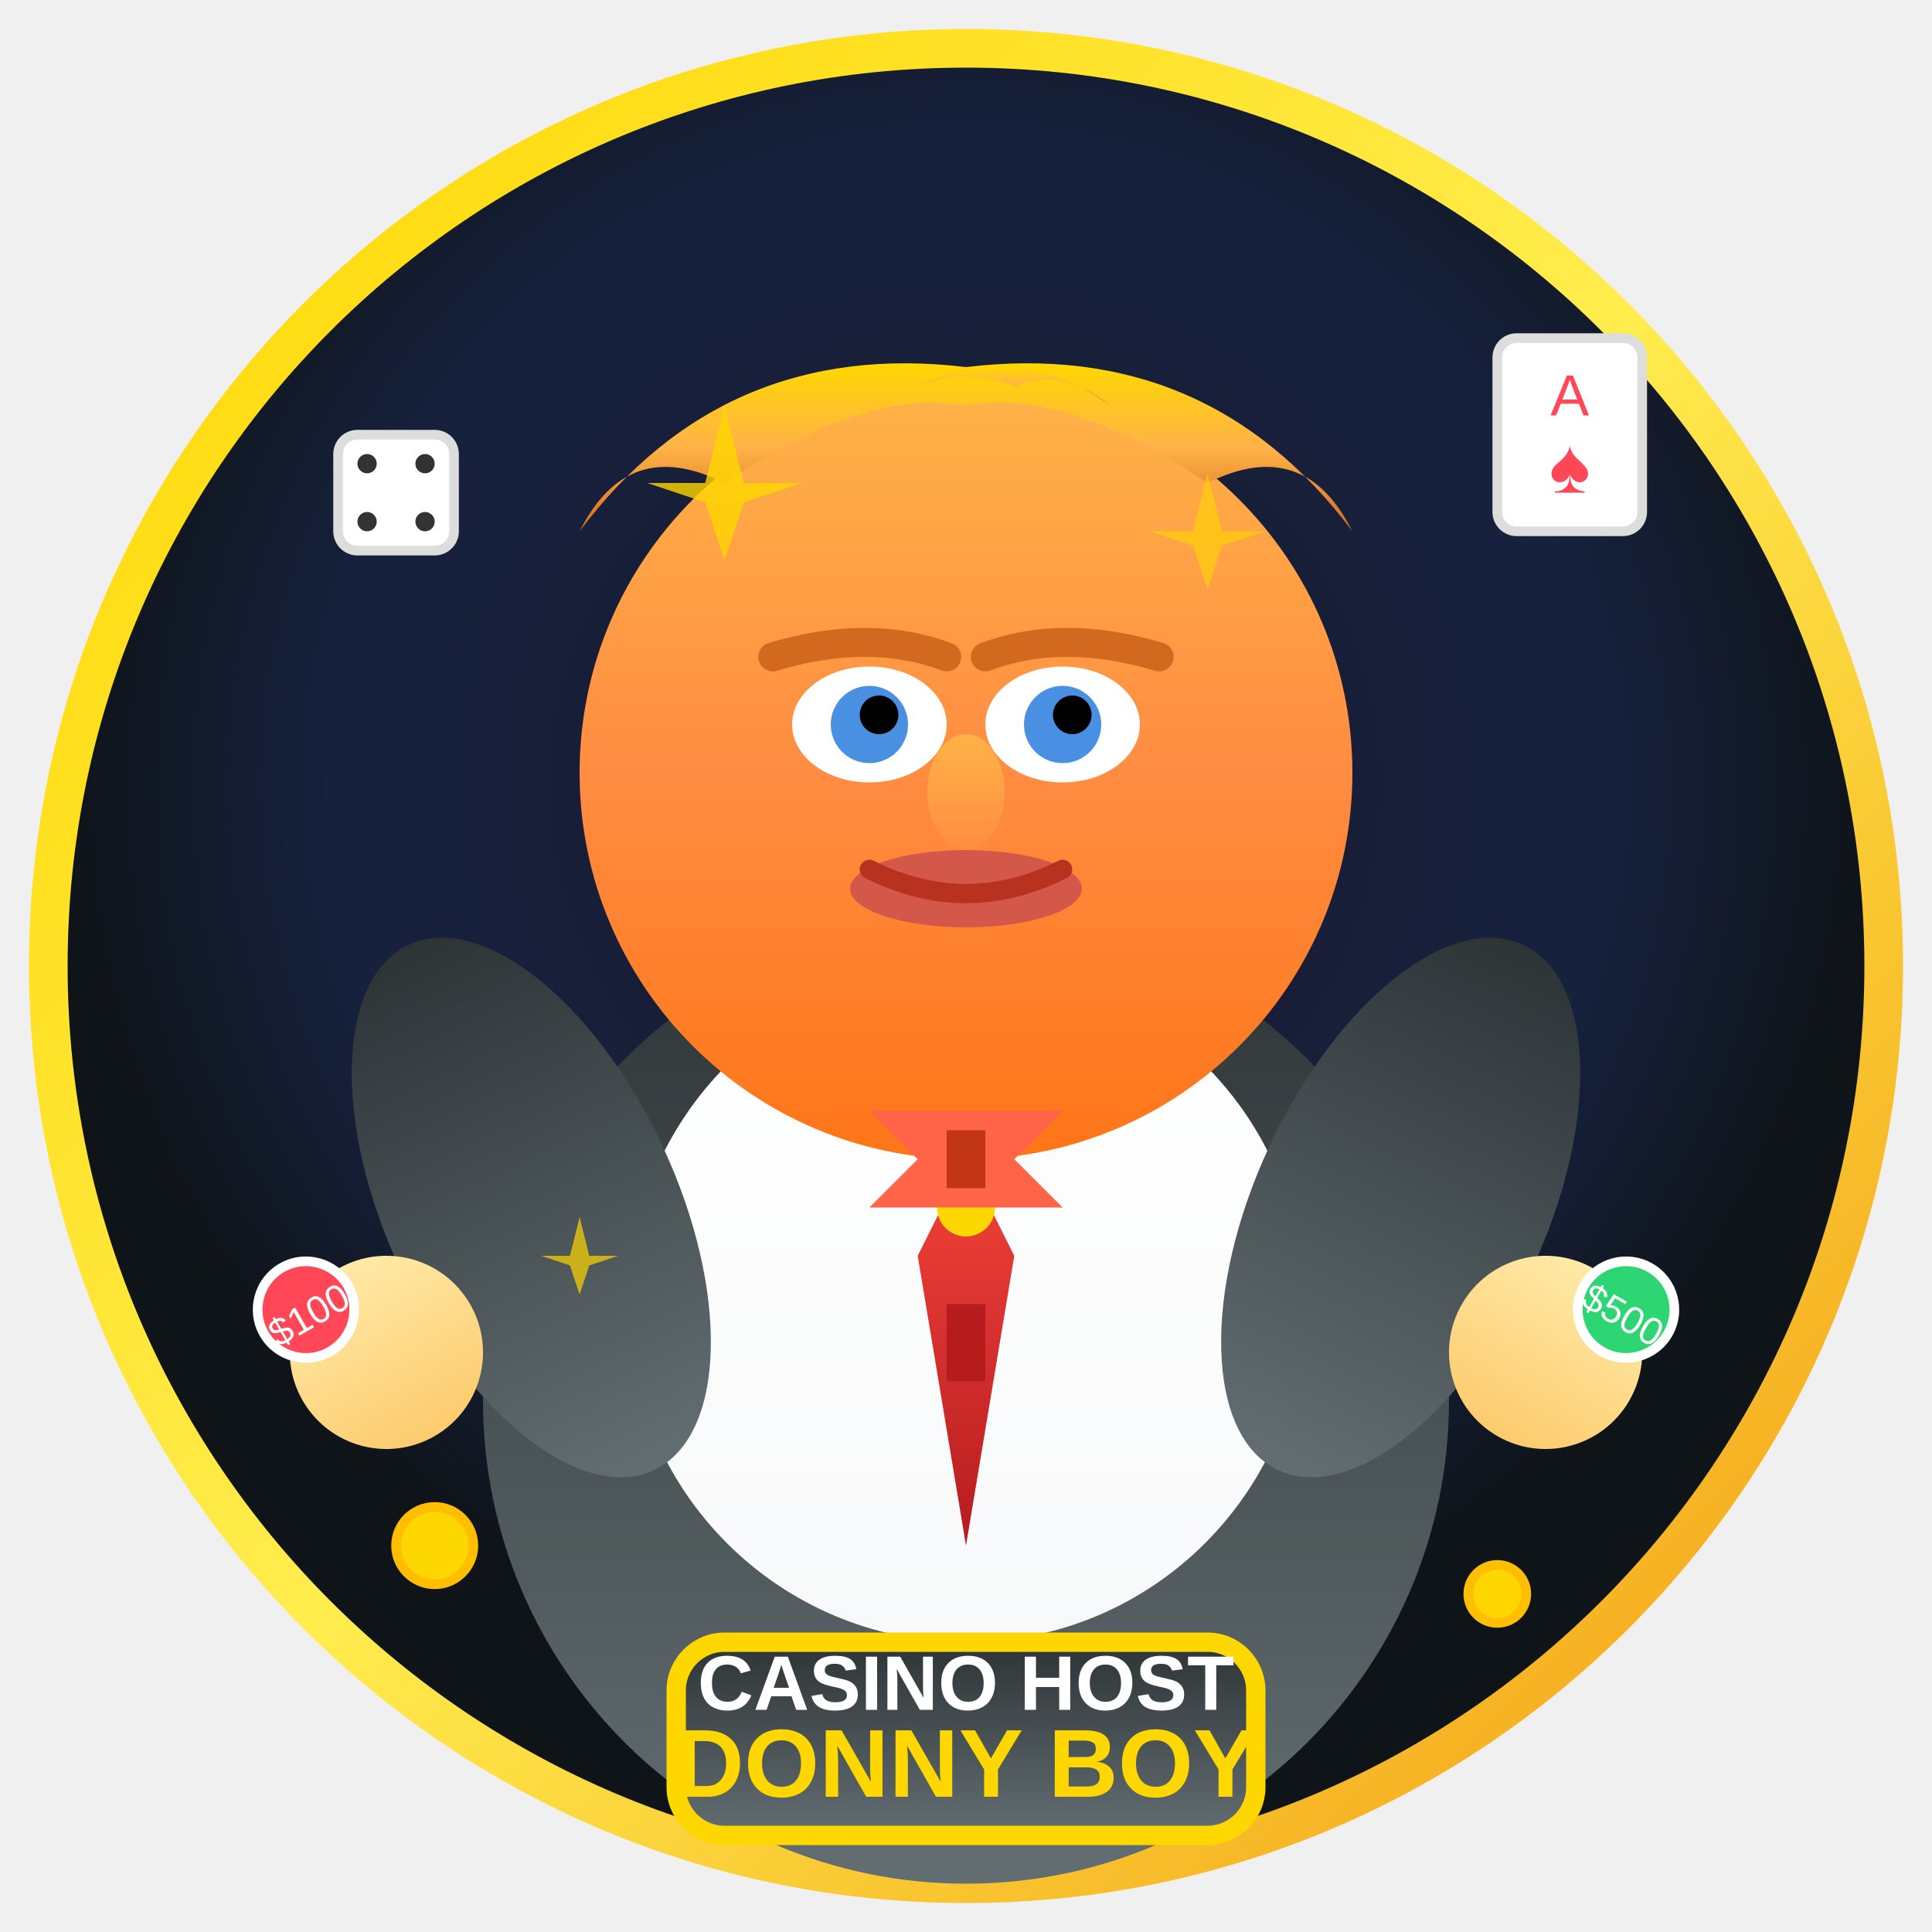
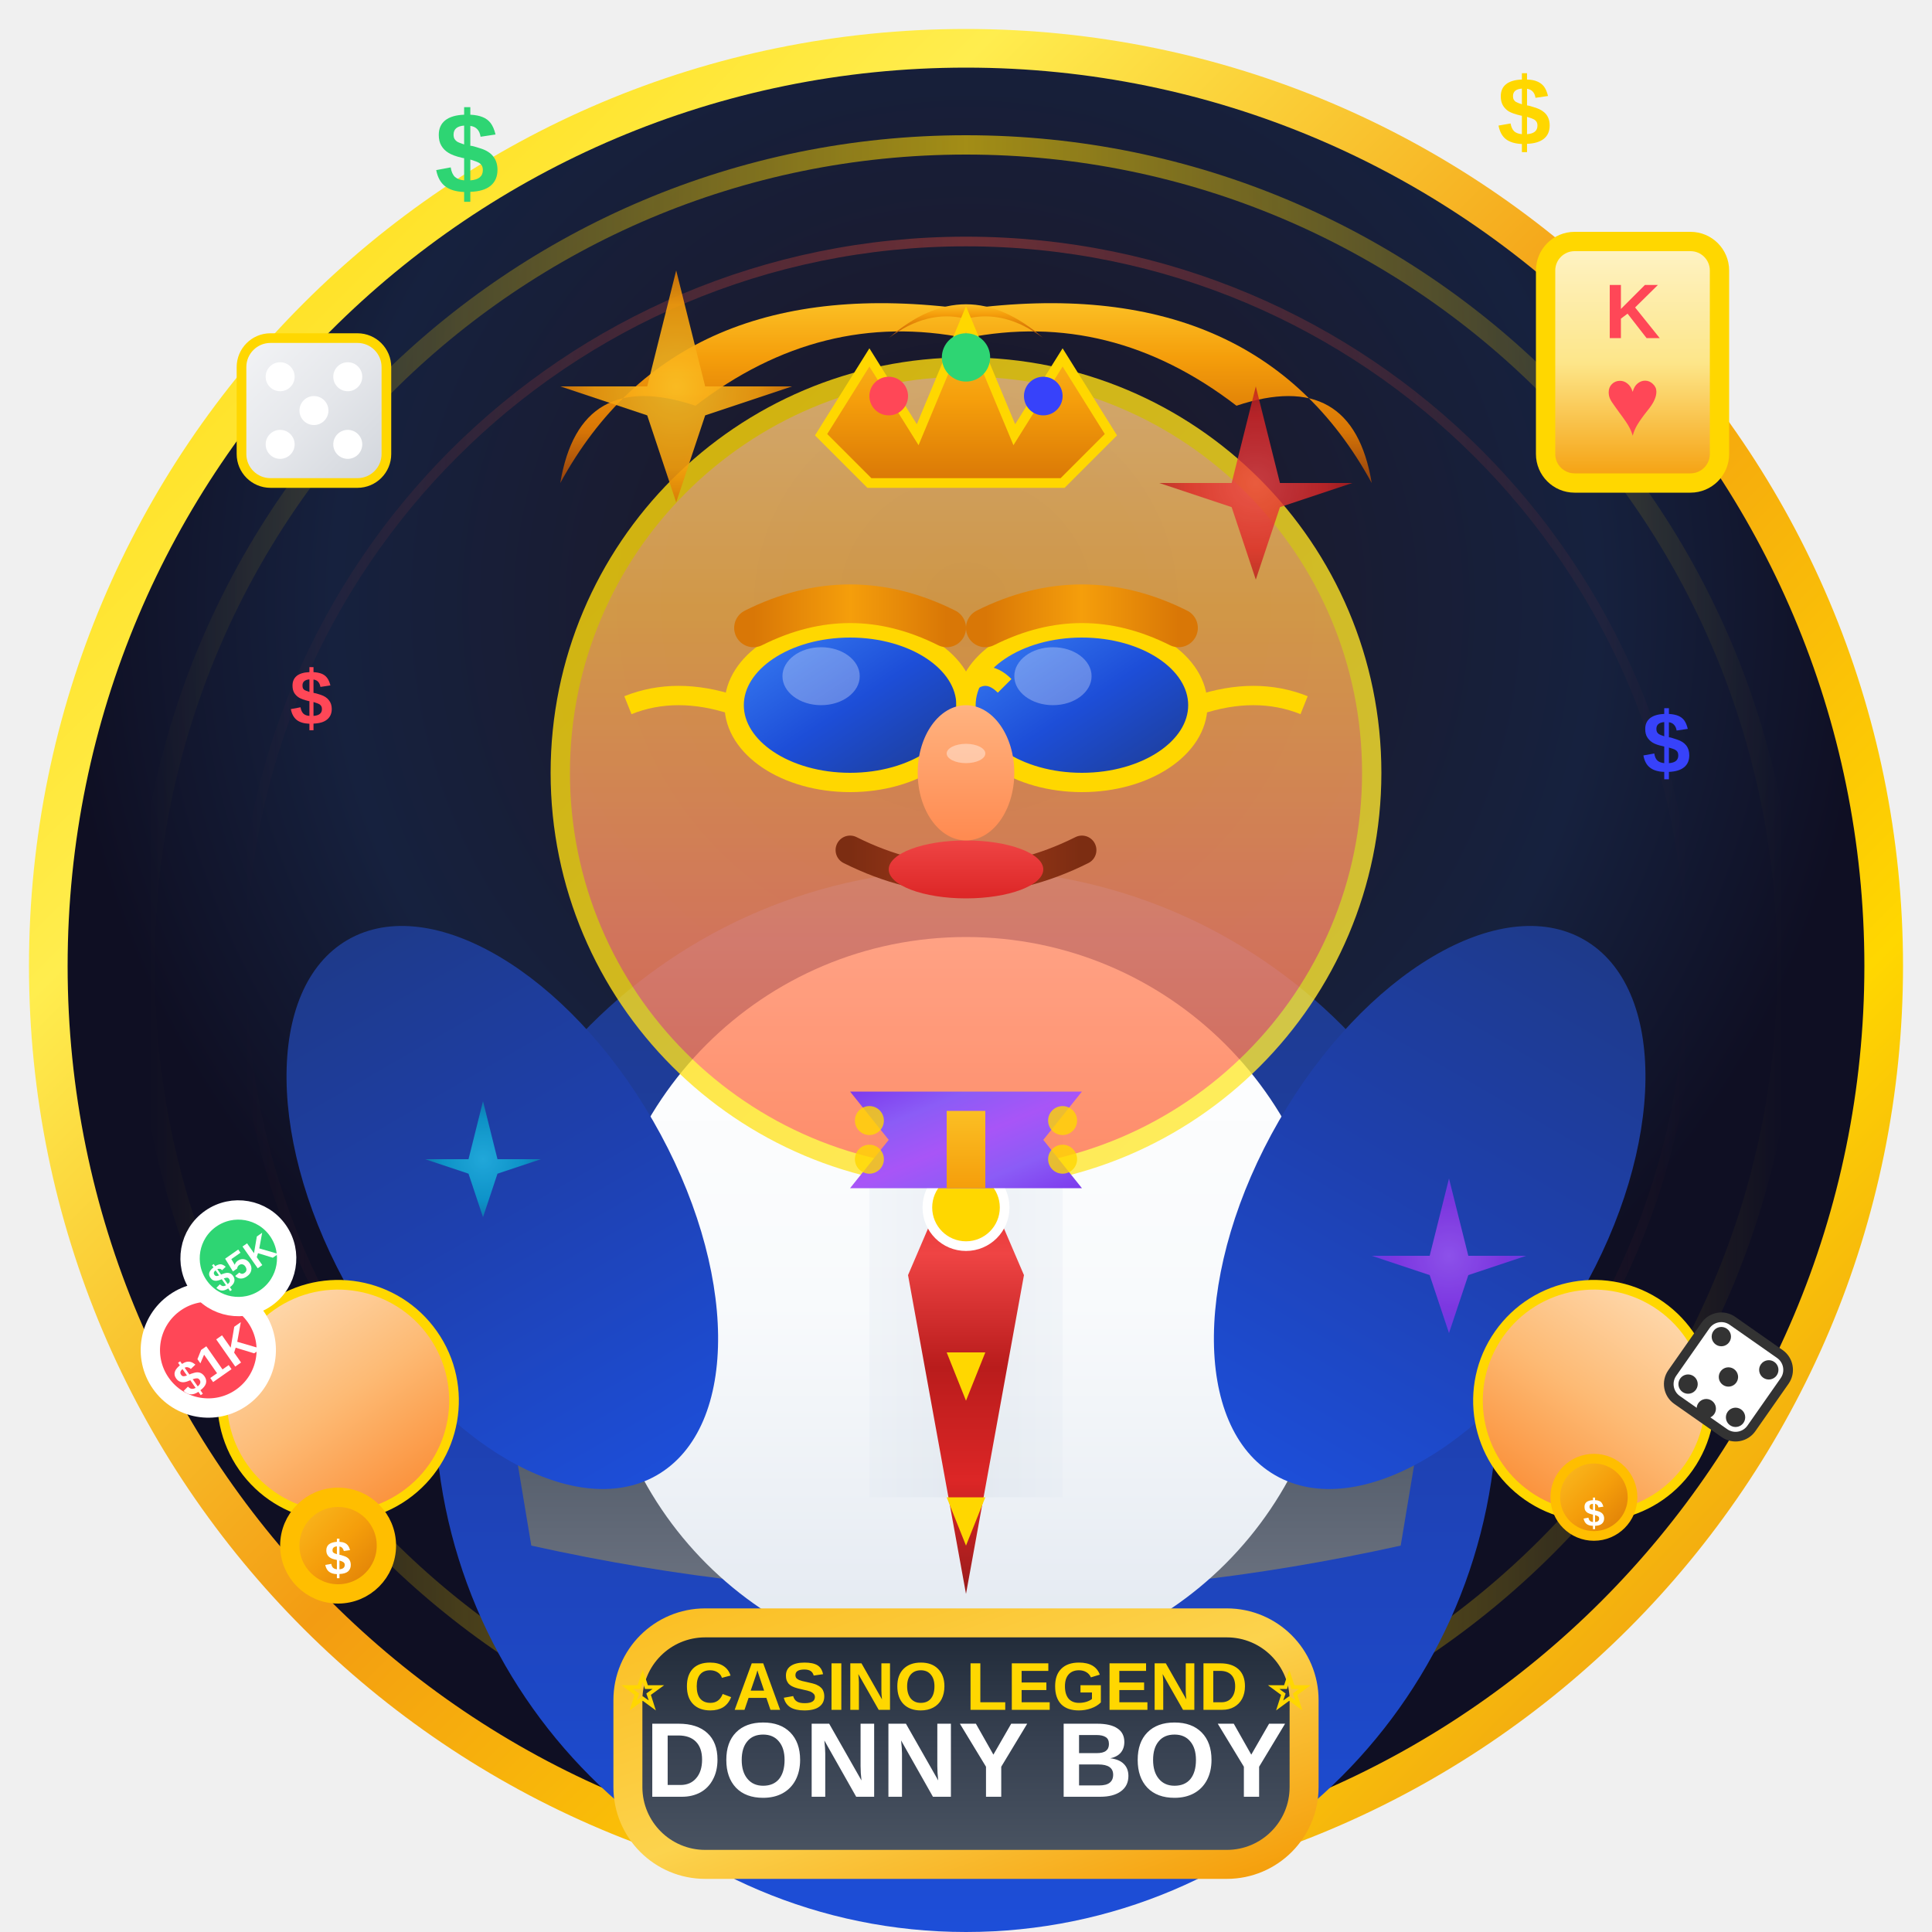
<svg xmlns="http://www.w3.org/2000/svg" width="200" height="200" viewBox="0 0 200 200">
-   <circle cx="100" cy="100" r="95" fill="url(#casinoGlow)" stroke="url(#goldBorder)" stroke-width="4" />
-   <ellipse cx="100" cy="145" rx="50" ry="50" fill="url(#suitGradient)" />
-   <ellipse cx="100" cy="135" rx="35" ry="35" fill="url(#shirtGradient)" />
-   <polygon points="100,120 95,130 100,160 105,130" fill="url(#trumpTieGradient)" />
-   <circle cx="100" cy="125" r="3" fill="#ffd700" />
-   <rect x="98" y="135" width="4" height="8" fill="#b71c1c" />
-   <circle cx="100" cy="80" r="40" fill="url(#trumpFaceGradient)" />
-   <path d="M 60 55 Q 75 35 100 38 Q 125 35 140 55 Q 135 45 125 50 Q 110 40 100 42 Q 90 40 75 50 Q 65 45 60 55" fill="url(#trumpHairGradient)" />
-   <path d="M 95 40 Q 105 35 115 42 Q 110 38 105 40 Q 100 38 95 40" fill="url(#trumpHairGradient)" />
-   <ellipse cx="90" cy="75" rx="8" ry="6" fill="#fff" />
-   <ellipse cx="110" cy="75" rx="8" ry="6" fill="#fff" />
-   <circle cx="90" cy="75" r="4" fill="#4a90e2" />
-   <circle cx="110" cy="75" r="4" fill="#4a90e2" />
-   <circle cx="91" cy="74" r="2" fill="#000" />
-   <circle cx="111" cy="74" r="2" fill="#000" />
-   <path d="M 80 68 Q 90 65 98 68" stroke="#d2691e" stroke-width="3" fill="none" stroke-linecap="round" />
-   <path d="M 102 68 Q 110 65 120 68" stroke="#d2691e" stroke-width="3" fill="none" stroke-linecap="round" />
-   <ellipse cx="100" cy="92" rx="12" ry="4" fill="#d4584a" />
-   <path d="M 90 90 Q 100 95 110 90" stroke="#b8321f" stroke-width="2" fill="none" stroke-linecap="round" />
-   <ellipse cx="100" cy="82" rx="4" ry="6" fill="url(#noseGradient)" />
-   <ellipse cx="55" cy="125" rx="15" ry="30" fill="url(#suitGradient)" transform="rotate(-25 55 125)" />
-   <ellipse cx="145" cy="125" rx="15" ry="30" fill="url(#suitGradient)" transform="rotate(25 145 125)" />
-   <g id="leftHand" transform="translate(40,140) rotate(-30)">
-     <circle cx="0" cy="0" r="10" fill="url(#handGradient)" />
-     <circle cx="-5" cy="-8" r="5" fill="#ff4757" stroke="#fff" stroke-width="1" />
-     <text x="-5" y="-6" font-family="Arial" font-size="4" fill="#fff" text-anchor="middle">$100</text>
-   </g>
-   <g id="rightHand" transform="translate(160,140) rotate(30)">
-     <circle cx="0" cy="0" r="10" fill="url(#handGradient)" />
-     <circle cx="5" cy="-8" r="5" fill="#2ed573" stroke="#fff" stroke-width="1" />
-     <text x="5" y="-6" font-family="Arial" font-size="4" fill="#fff" text-anchor="middle">$500</text>
-   </g>
-   <polygon points="90,115 110,115 105,120 110,125 90,125 95,120" fill="#ff6348" />
-   <rect x="98" y="117" width="4" height="6" fill="#c23616" />
-   <rect x="70" y="170" width="60" height="20" rx="5" fill="url(#badgeGradient)" stroke="#ffd700" stroke-width="2" />
-   <text x="100" y="177" font-family="Arial" font-size="8" fill="#fff" text-anchor="middle" font-weight="bold">CASINO HOST</text>
-   <text x="100" y="186" font-family="Arial" font-size="10" fill="#ffd700" text-anchor="middle" font-weight="bold">DONNY BOY</text>
-   <g id="floatingElements">
-     <g transform="translate(35,45)">
-       <rect x="0" y="0" width="12" height="12" rx="2" fill="#fff" stroke="#ddd">
-         <animateTransform attributeName="transform" type="rotate" values="0 6 6;360 6 6" dur="4s" repeatCount="indefinite" />
+   <circle cx="100" cy="100" r="95" fill="url(#epicCasinoGlow)" stroke="url(#dynamicGoldBorder)" stroke-width="4">
+     <animate attributeName="stroke-opacity" values="0.8;1;0.8" dur="2s" repeatCount="indefinite" />
+   </circle>
+   <circle cx="100" cy="100" r="85" fill="none" stroke="url(#energyRing1)" stroke-width="2" opacity="0.6">
+     <animateTransform attributeName="transform" type="rotate" values="0 100 100;360 100 100" dur="8s" repeatCount="indefinite" />
+   </circle>
+   <circle cx="100" cy="100" r="75" fill="none" stroke="url(#energyRing2)" stroke-width="1" opacity="0.4">
+     <animateTransform attributeName="transform" type="rotate" values="360 100 100;0 100 100" dur="12s" repeatCount="indefinite" />
+   </circle>
+   <ellipse cx="100" cy="145" rx="55" ry="55" fill="url(#epicSuitGradient)" />
+   <path d="M 50 130 Q 60 120 75 125 Q 85 130 100 130 Q 115 130 125 125 Q 140 120 150 130 L 145 160 Q 100 170 55 160 Z" fill="url(#luxurySuitGradient)" />
+   <ellipse cx="100" cy="135" rx="38" ry="38" fill="url(#premiumShirtGradient)" />
+   <rect x="90" y="115" width="20" height="40" fill="url(#shirtTexture)" opacity="0.3" />
+   <polygon points="100,118 94,132 100,165 106,132" fill="url(#legendaryTieGradient)" />
+   <circle cx="100" cy="125" r="4" fill="#ffd700" stroke="#fff" stroke-width="1" />
+   <polygon points="98,140 102,140 100,145" fill="#ffd700" />
+   <polygon points="98,155 102,155 100,160" fill="#ffd700" />
+   <circle cx="100" cy="80" r="42" fill="url(#divineHeadGradient)" stroke="url(#headHalo)" stroke-width="2" opacity="0.8" />
+   <path d="M 58 50 Q 70 28 100 32 Q 130 28 142 50 Q 140 38 128 42 Q 115 32 100 35 Q 85 32 72 42 Q 60 38 58 50" fill="url(#epicHairGradient)">
+     <animateTransform attributeName="transform" type="translate" values="0,0;-1,1;0,0;1,-1;0,0" dur="4s" repeatCount="indefinite" />
+   </path>
+   <path d="M 92 35 Q 100 28 108 35 Q 104 32 100 33 Q 96 32 92 35" fill="url(#epicHairGradient)">
+     <animateTransform attributeName="transform" type="translate" values="0,0;0.5,-0.5;0,0;-0.5,0.5;0,0" dur="3s" repeatCount="indefinite" />
+   </path>
+   <g id="epicSunglasses">
+     <ellipse cx="88" cy="73" rx="12" ry="8" fill="url(#aviatorLensLeft)" stroke="#ffd700" stroke-width="2" />
+     <ellipse cx="112" cy="73" rx="12" ry="8" fill="url(#aviatorLensRight)" stroke="#ffd700" stroke-width="2" />
+     <path d="M 100 71 Q 102 69 104 71" stroke="#ffd700" stroke-width="2" fill="none" />
+     <path d="M 76 73 Q 70 71 65 73" stroke="#ffd700" stroke-width="2" fill="none" />
+     <path d="M 124 73 Q 130 71 135 73" stroke="#ffd700" stroke-width="2" fill="none" />
+     <ellipse cx="85" cy="70" rx="4" ry="3" fill="rgba(255,255,255,0.3)" />
+     <ellipse cx="109" cy="70" rx="4" ry="3" fill="rgba(255,255,255,0.3)" />
+   </g>
+   <path d="M 78 65 Q 88 60 98 65" stroke="url(#powerBrowGradient)" stroke-width="4" fill="none" stroke-linecap="round" />
+   <path d="M 102 65 Q 112 60 122 65" stroke="url(#powerBrowGradient)" stroke-width="4" fill="none" stroke-linecap="round" />
+   <path d="M 88 88 Q 100 94 112 88" stroke="url(#smirkGradient)" stroke-width="3" fill="none" stroke-linecap="round" />
+   <ellipse cx="100" cy="90" rx="8" ry="3" fill="url(#mouthGradient)" />
+   <ellipse cx="100" cy="80" rx="5" ry="7" fill="url(#noseGradient)" />
+   <ellipse cx="100" cy="78" rx="2" ry="1" fill="rgba(255,255,255,0.4)" />
+   <ellipse cx="52" cy="125" rx="18" ry="32" fill="url(#epicSuitGradient)" transform="rotate(-30 52 125)">
+     <animateTransform attributeName="transform" type="rotate" values="-30 52 125;-25 52 125;-30 52 125" dur="3s" repeatCount="indefinite" />
+   </ellipse>
+   <ellipse cx="148" cy="125" rx="18" ry="32" fill="url(#epicSuitGradient)" transform="rotate(30 148 125)">
+     <animateTransform attributeName="transform" type="rotate" values="30 148 125;25 148 125;30 148 125" dur="3s" repeatCount="indefinite" />
+   </ellipse>
+   <g id="leftHand" transform="translate(35,145) rotate(-35)">
+     <circle cx="0" cy="0" r="12" fill="url(#handGradient)" stroke="#ffd700" stroke-width="1" />
+     <g id="leftChips">
+       <circle cx="-8" cy="-12" r="6" fill="#ff4757" stroke="#fff" stroke-width="2">
+         <animate attributeName="cy" values="-12;-15;-12" dur="2s" repeatCount="indefinite" />
+       </circle>
+       <text x="-8" y="-9" font-family="Arial" font-size="5" fill="#fff" text-anchor="middle" font-weight="bold">$1K</text>
+       <circle cx="0" cy="-18" r="5" fill="#2ed573" stroke="#fff" stroke-width="2">
+         <animate attributeName="cy" values="-18;-21;-18" dur="2.5s" repeatCount="indefinite" />
+       </circle>
+       <text x="0" y="-16" font-family="Arial" font-size="4" fill="#fff" text-anchor="middle" font-weight="bold">$5K</text>
+     </g>
+   </g>
+   <g id="rightHand" transform="translate(165,145) rotate(35)">
+     <circle cx="0" cy="0" r="12" fill="url(#handGradient)" stroke="#ffd700" stroke-width="1" />
+     <g id="rightElements">
+       <rect x="5" y="-15" width="10" height="10" rx="2" fill="#fff" stroke="#333" stroke-width="1">
+         <animateTransform attributeName="transform" type="rotate" values="0 10 -10;360 10 -10" dur="4s" repeatCount="indefinite" />
      </rect>
-       <circle cx="3" cy="3" r="1" fill="#333" />
-       <circle cx="9" cy="9" r="1" fill="#333" />
-       <circle cx="3" cy="9" r="1" fill="#333" />
-       <circle cx="9" cy="3" r="1" fill="#333" />
-     </g>
-     <g transform="translate(155,35)">
-       <rect x="0" y="0" width="15" height="20" rx="2" fill="#fff" stroke="#ddd">
-         <animateTransform attributeName="transform" type="rotate" values="0 7.5 10;-10 7.5 10;0 7.5 10" dur="3s" repeatCount="indefinite" />
+       <circle cx="7" cy="-13" r="1" fill="#333" />
+       <circle cx="13" cy="-7" r="1" fill="#333" />
+       <circle cx="7" cy="-7" r="1" fill="#333" />
+       <circle cx="13" cy="-13" r="1" fill="#333" />
+       <circle cx="10" cy="-10" r="1" fill="#333" />
+       <circle cx="10" cy="-6" r="1" fill="#333" />
+     </g>
+   </g>
+   <g id="diamondBowTie">
+     <polygon points="88,113 112,113 108,118 112,123 88,123 92,118" fill="url(#diamondTieGradient)" />
+     <rect x="98" y="115" width="4" height="8" fill="url(#tieCenter)" />
+     <circle cx="90" cy="116" r="1.5" fill="#ffd700" opacity="0.8" />
+     <circle cx="110" cy="116" r="1.5" fill="#ffd700" opacity="0.8" />
+     <circle cx="90" cy="120" r="1.5" fill="#ffd700" opacity="0.8" />
+     <circle cx="110" cy="120" r="1.5" fill="#ffd700" opacity="0.8" />
+   </g>
+   <rect x="65" y="168" width="70" height="25" rx="8" fill="url(#eliteBadgeGradient)" stroke="url(#badgeBorder)" stroke-width="3">
+     <animate attributeName="stroke-opacity" values="0.7;1;0.7" dur="2s" repeatCount="indefinite" />
+   </rect>
+   <text x="100" y="177" font-family="Arial" font-size="7" fill="#ffd700" text-anchor="middle" font-weight="bold">⭐ CASINO LEGEND ⭐</text>
+   <text x="100" y="186" font-family="Arial" font-size="11" fill="#fff" text-anchor="middle" font-weight="bold">DONNY BOY</text>
+   <g id="crownOfPower" transform="translate(100,45)">
+     <polygon points="-15,0 -10,-8 -5,0 0,-12 5,0 10,-8 15,0 10,5 -10,5" fill="url(#crownGradient)" stroke="#ffd700" stroke-width="1">
+       <animate attributeName="transform" values="translate(100,45) scale(1);translate(100,43) scale(1.05);translate(100,45) scale(1)" dur="3s" repeatCount="indefinite" />
+     </polygon>
+     <circle cx="-8" cy="-4" r="2" fill="#ff4757" />
+     <circle cx="0" cy="-8" r="2.5" fill="#2ed573" />
+     <circle cx="8" cy="-4" r="2" fill="#3742fa" />
+   </g>
+   <g id="epicFloatingElements">
+     <g transform="translate(25,35)">
+       <rect x="0" y="0" width="15" height="15" rx="3" fill="url(#magicDiceGradient)" stroke="#ffd700" stroke-width="1">
+         <animateTransform attributeName="transform" type="rotate" values="0 7.5 7.5;360 7.5 7.5" dur="5s" repeatCount="indefinite" />
      </rect>
-       <text x="7.5" y="8" font-family="Arial" font-size="6" fill="#ff4757" text-anchor="middle">A</text>
-       <text x="7.5" y="16" font-family="Arial" font-size="8" fill="#ff4757" text-anchor="middle">♠</text>
-     </g>
-     <circle cx="45" cy="160" r="4" fill="#ffd700" stroke="#ffbe00" stroke-width="1">
-       <animate attributeName="cy" values="160;155;160" dur="2s" repeatCount="indefinite" />
-     </circle>
-     <circle cx="155" cy="165" r="3" fill="#ffd700" stroke="#ffbe00" stroke-width="1">
-       <animate attributeName="cy" values="165;170;165" dur="2.5s" repeatCount="indefinite" />
-     </circle>
-   </g>
-   <g id="luxurySparkles">
-     <g transform="translate(75,50)">
-       <path d="M0,-8 L2,0 L8,0 L2,2 L0,8 L-2,2 L-8,0 L-2,0 Z" fill="#ffd700" opacity="0.8">
-         <animateTransform attributeName="transform" type="scale" values="0.5;1;0.5" dur="2s" repeatCount="indefinite" />
+       <circle cx="4" cy="4" r="1.5" fill="#fff" />
+       <circle cx="11" cy="11" r="1.5" fill="#fff" />
+       <circle cx="4" cy="11" r="1.5" fill="#fff" />
+       <circle cx="11" cy="4" r="1.5" fill="#fff" />
+       <circle cx="7.5" cy="7.5" r="1.5" fill="#fff" />
+     </g>
+     <g transform="translate(160,25)">
+       <rect x="0" y="0" width="18" height="25" rx="3" fill="url(#royalCardGradient)" stroke="#ffd700" stroke-width="2">
+         <animateTransform attributeName="transform" type="rotate" values="0 9 12.5;-15 9 12.5;0 9 12.5;15 9 12.5;0 9 12.5" dur="4s" repeatCount="indefinite" />
+       </rect>
+       <text x="9" y="10" font-family="Arial" font-size="8" fill="#ff4757" text-anchor="middle" font-weight="bold">K</text>
+       <text x="9" y="20" font-family="Arial" font-size="10" fill="#ff4757" text-anchor="middle">♥</text>
+     </g>
+     <g id="floatingMoney">
+       <circle cx="35" cy="160" r="5" fill="url(#coinGradient)" stroke="#ffbe00" stroke-width="2">
+         <animate attributeName="cy" values="160;150;160" dur="3s" repeatCount="indefinite" />
+         <animate attributeName="transform" values="scale(1);scale(1.1);scale(1)" dur="3s" repeatCount="indefinite" />
+       </circle>
+       <text x="35" y="163" font-family="Arial" font-size="5" fill="#fff" text-anchor="middle" font-weight="bold">$</text>
+       <circle cx="165" cy="155" r="4" fill="url(#coinGradient)" stroke="#ffbe00" stroke-width="1">
+         <animate attributeName="cy" values="155;165;155" dur="2s" repeatCount="indefinite" />
+       </circle>
+       <text x="165" y="158" font-family="Arial" font-size="4" fill="#fff" text-anchor="middle" font-weight="bold">$</text>
+     </g>
+   </g>
+   <g id="epicPowerSparkles">
+     <g transform="translate(70,40)">
+       <path d="M0,-12 L3,0 L12,0 L3,3 L0,12 L-3,3 L-12,0 L-3,0 Z" fill="url(#sparkle1)" opacity="0.9">
+         <animateTransform attributeName="transform" type="scale" values="0.6;1.2;0.6" dur="2s" repeatCount="indefinite" />
+         <animate attributeName="opacity" values="0.6;1;0.6" dur="2s" repeatCount="indefinite" />
      </path>
    </g>
-     <g transform="translate(125,55)">
-       <path d="M0,-6 L1.5,0 L6,0 L1.5,1.5 L0,6 L-1.5,1.5 L-6,0 L-1.5,0 Z" fill="#ffd700" opacity="0.6">
-         <animateTransform attributeName="transform" type="scale" values="0.3;0.8;0.3" dur="2.8s" repeatCount="indefinite" />
+     <g transform="translate(130,50)">
+       <path d="M0,-10 L2.5,0 L10,0 L2.5,2.5 L0,10 L-2.5,2.5 L-10,0 L-2.5,0 Z" fill="url(#sparkle2)" opacity="0.8">
+         <animateTransform attributeName="transform" type="scale" values="0.4;1;0.4" dur="3s" repeatCount="indefinite" />
+         <animate attributeName="opacity" values="0.5;1;0.5" dur="3s" repeatCount="indefinite" />
      </path>
    </g>
-     <g transform="translate(60,130)">
-       <path d="M0,-4 L1,0 L4,0 L1,1 L0,4 L-1,1 L-4,0 L-1,0 Z" fill="#ffd700" opacity="0.7">
-         <animateTransform attributeName="transform" type="scale" values="0.4;0.9;0.4" dur="1.8s" repeatCount="indefinite" />
+     <g transform="translate(50,120)">
+       <path d="M0,-6 L1.5,0 L6,0 L1.5,1.5 L0,6 L-1.5,1.5 L-6,0 L-1.5,0 Z" fill="url(#sparkle3)" opacity="0.7">
+         <animateTransform attributeName="transform" type="scale" values="0.5;1.1;0.5" dur="1.5s" repeatCount="indefinite" />
+         <animate attributeName="opacity" values="0.4;1;0.4" dur="1.5s" repeatCount="indefinite" />
      </path>
    </g>
+     <g transform="translate(150,130)">
+       <path d="M0,-8 L2,0 L8,0 L2,2 L0,8 L-2,2 L-8,0 L-2,0 Z" fill="url(#sparkle4)" opacity="0.8">
+         <animateTransform attributeName="transform" type="scale" values="0.3;0.9;0.3" dur="2.2s" repeatCount="indefinite" />
+         <animate attributeName="opacity" values="0.6;1;0.6" dur="2.2s" repeatCount="indefinite" />
+       </path>
+     </g>
+   </g>
+   <g id="moneyRain">
+     <text x="45" y="20" font-family="Arial" font-size="12" fill="#2ed573" font-weight="bold">$</text>
+     <text x="155" y="15" font-family="Arial" font-size="10" fill="#ffd700" font-weight="bold">$</text>
+     <text x="30" y="75" font-family="Arial" font-size="8" fill="#ff4757" font-weight="bold">$</text>
+     <text x="170" y="80" font-family="Arial" font-size="9" fill="#3742fa" font-weight="bold">$</text>
+     <animateTransform attributeName="transform" type="translate" values="0,0;0,10;0,0" dur="4s" repeatCount="indefinite" />
  </g>
  <defs>
-     <radialGradient id="casinoGlow" cx="50%" cy="40%">
-       <stop offset="0%" stop-color="#1a1a2e" />
+     <radialGradient id="epicCasinoGlow" cx="50%" cy="30%">
+       <stop offset="0%" stop-color="#0a0a23" />
+       <stop offset="30%" stop-color="#1a1a2e" />
      <stop offset="70%" stop-color="#16213e" />
-       <stop offset="100%" stop-color="#0f1419" />
-     </radialGradient>
-     <linearGradient id="goldBorder" x1="0%" y1="0%" x2="100%" y2="100%">
+       <stop offset="100%" stop-color="#0f0f23" />
+     </radialGradient>
+     <linearGradient id="dynamicGoldBorder" x1="0%" y1="0%" x2="100%" y2="100%">
      <stop offset="0%" stop-color="#ffd700" />
-       <stop offset="50%" stop-color="#ffed4e" />
-       <stop offset="100%" stop-color="#f39c12" />
-     </linearGradient>
-     <linearGradient id="trumpFaceGradient" x1="0%" y1="0%" x2="0%" y2="100%">
-       <stop offset="0%" stop-color="#ffb347" />
-       <stop offset="50%" stop-color="#ff8c42" />
-       <stop offset="100%" stop-color="#ff7518" />
-     </linearGradient>
-     <linearGradient id="suitGradient" x1="0%" y1="0%" x2="0%" y2="100%">
-       <stop offset="0%" stop-color="#2d3436" />
-       <stop offset="100%" stop-color="#636e72" />
-     </linearGradient>
-     <linearGradient id="shirtGradient" x1="0%" y1="0%" x2="0%" y2="100%">
+       <stop offset="25%" stop-color="#ffed4e" />
+       <stop offset="50%" stop-color="#f39c12" />
+       <stop offset="75%" stop-color="#ffd700" />
+       <stop offset="100%" stop-color="#e67e22" />
+     </linearGradient>
+     <linearGradient id="energyRing1" x1="0%" y1="0%" x2="100%" y2="0%">
+       <stop offset="0%" stop-color="#ffd700" stop-opacity="0" />
+       <stop offset="50%" stop-color="#ffd700" stop-opacity="1" />
+       <stop offset="100%" stop-color="#ffd700" stop-opacity="0" />
+     </linearGradient>
+     <linearGradient id="energyRing2" x1="0%" y1="0%" x2="100%" y2="0%">
+       <stop offset="0%" stop-color="#e74c3c" stop-opacity="0" />
+       <stop offset="50%" stop-color="#e74c3c" stop-opacity="1" />
+       <stop offset="100%" stop-color="#e74c3c" stop-opacity="0" />
+     </linearGradient>
+     <linearGradient id="divineHeadGradient" x1="0%" y1="0%" x2="0%" y2="100%">
+       <stop offset="0%" stop-color="#ffcc80" />
+       <stop offset="30%" stop-color="#ffb74d" />
+       <stop offset="70%" stop-color="#ff8a65" />
+       <stop offset="100%" stop-color="#ff7043" />
+     </linearGradient>
+     <linearGradient id="headHalo" x1="0%" y1="0%" x2="100%" y2="100%">
+       <stop offset="0%" stop-color="#ffd700" />
+       <stop offset="100%" stop-color="#ffeb3b" />
+     </linearGradient>
+     <linearGradient id="epicSuitGradient" x1="0%" y1="0%" x2="0%" y2="100%">
+       <stop offset="0%" stop-color="#1e3a8a" />
+       <stop offset="50%" stop-color="#1e40af" />
+       <stop offset="100%" stop-color="#1d4ed8" />
+     </linearGradient>
+     <linearGradient id="luxurySuitGradient" x1="0%" y1="0%" x2="0%" y2="100%">
+       <stop offset="0%" stop-color="#374151" />
+       <stop offset="50%" stop-color="#4b5563" />
+       <stop offset="100%" stop-color="#6b7280" />
+     </linearGradient>
+     <linearGradient id="premiumShirtGradient" x1="0%" y1="0%" x2="0%" y2="100%">
      <stop offset="0%" stop-color="#ffffff" />
-       <stop offset="100%" stop-color="#f8f9fa" />
-     </linearGradient>
-     <linearGradient id="trumpTieGradient" x1="0%" y1="0%" x2="0%" y2="100%">
-       <stop offset="0%" stop-color="#f44336" />
-       <stop offset="50%" stop-color="#d32f2f" />
-       <stop offset="100%" stop-color="#b71c1c" />
-     </linearGradient>
-     <linearGradient id="trumpHairGradient" x1="0%" y1="0%" x2="0%" y2="100%">
-       <stop offset="0%" stop-color="#ffd700" />
-       <stop offset="50%" stop-color="#ffb347" />
-       <stop offset="100%" stop-color="#d2691e" />
+       <stop offset="50%" stop-color="#f8fafc" />
+       <stop offset="100%" stop-color="#e2e8f0" />
+     </linearGradient>
+     <linearGradient id="shirtTexture" x1="0%" y1="0%" x2="100%" y2="0%">
+       <stop offset="0%" stop-color="#e2e8f0" />
+       <stop offset="50%" stop-color="#cbd5e1" />
+       <stop offset="100%" stop-color="#e2e8f0" />
+     </linearGradient>
+     <linearGradient id="legendaryTieGradient" x1="0%" y1="0%" x2="0%" y2="100%">
+       <stop offset="0%" stop-color="#dc2626" />
+       <stop offset="25%" stop-color="#ef4444" />
+       <stop offset="50%" stop-color="#b91c1c" />
+       <stop offset="75%" stop-color="#dc2626" />
+       <stop offset="100%" stop-color="#991b1b" />
+     </linearGradient>
+     <linearGradient id="epicHairGradient" x1="0%" y1="0%" x2="0%" y2="100%">
+       <stop offset="0%" stop-color="#fbbf24" />
+       <stop offset="30%" stop-color="#f59e0b" />
+       <stop offset="70%" stop-color="#d97706" />
+       <stop offset="100%" stop-color="#92400e" />
+     </linearGradient>
+     <linearGradient id="aviatorLensLeft" x1="0%" y1="0%" x2="100%" y2="100%">
+       <stop offset="0%" stop-color="#3b82f6" />
+       <stop offset="50%" stop-color="#1d4ed8" />
+       <stop offset="100%" stop-color="#1e3a8a" />
+     </linearGradient>
+     <linearGradient id="aviatorLensRight" x1="0%" y1="0%" x2="100%" y2="100%">
+       <stop offset="0%" stop-color="#3b82f6" />
+       <stop offset="50%" stop-color="#1d4ed8" />
+       <stop offset="100%" stop-color="#1e3a8a" />
+     </linearGradient>
+     <linearGradient id="powerBrowGradient" x1="0%" y1="0%" x2="100%" y2="0%">
+       <stop offset="0%" stop-color="#d97706" />
+       <stop offset="50%" stop-color="#f59e0b" />
+       <stop offset="100%" stop-color="#d97706" />
+     </linearGradient>
+     <linearGradient id="smirkGradient" x1="0%" y1="0%" x2="100%" y2="0%">
+       <stop offset="0%" stop-color="#7c2d12" />
+       <stop offset="50%" stop-color="#a3381a" />
+       <stop offset="100%" stop-color="#7c2d12" />
+     </linearGradient>
+     <linearGradient id="mouthGradient" x1="0%" y1="0%" x2="0%" y2="100%">
+       <stop offset="0%" stop-color="#ef4444" />
+       <stop offset="100%" stop-color="#dc2626" />
    </linearGradient>
    <linearGradient id="noseGradient" x1="0%" y1="0%" x2="0%" y2="100%">
-       <stop offset="0%" stop-color="#ffb347" />
-       <stop offset="100%" stop-color="#ff8c42" />
+       <stop offset="0%" stop-color="#ffb380" />
+       <stop offset="100%" stop-color="#ff8a50" />
    </linearGradient>
    <linearGradient id="handGradient" x1="0%" y1="0%" x2="0%" y2="100%">
-       <stop offset="0%" stop-color="#ffeaa7" />
-       <stop offset="100%" stop-color="#fdcb6e" />
-     </linearGradient>
-     <linearGradient id="badgeGradient" x1="0%" y1="0%" x2="0%" y2="100%">
-       <stop offset="0%" stop-color="#2d3436" />
-       <stop offset="100%" stop-color="#636e72" />
-     </linearGradient>
-     <linearGradient id="aviatorLens" x1="0%" y1="0%" x2="100%" y2="100%">
-       <stop offset="0%" stop-color="#74b9ff" />
-       <stop offset="50%" stop-color="#0984e3" />
-       <stop offset="100%" stop-color="#2d3436" />
-     </linearGradient>
+       <stop offset="0%" stop-color="#fed7aa" />
+       <stop offset="50%" stop-color="#fdba74" />
+       <stop offset="100%" stop-color="#fb923c" />
+     </linearGradient>
+     <linearGradient id="diamondTieGradient" x1="0%" y1="0%" x2="100%" y2="100%">
+       <stop offset="0%" stop-color="#7c3aed" />
+       <stop offset="25%" stop-color="#8b5cf6" />
+       <stop offset="50%" stop-color="#a855f7" />
+       <stop offset="75%" stop-color="#8b5cf6" />
+       <stop offset="100%" stop-color="#7c3aed" />
+     </linearGradient>
+     <linearGradient id="tieCenter" x1="0%" y1="0%" x2="0%" y2="100%">
+       <stop offset="0%" stop-color="#fbbf24" />
+       <stop offset="100%" stop-color="#f59e0b" />
+     </linearGradient>
+     <linearGradient id="eliteBadgeGradient" x1="0%" y1="0%" x2="0%" y2="100%">
+       <stop offset="0%" stop-color="#1f2937" />
+       <stop offset="50%" stop-color="#374151" />
+       <stop offset="100%" stop-color="#4b5563" />
+     </linearGradient>
+     <linearGradient id="badgeBorder" x1="0%" y1="0%" x2="100%" y2="100%">
+       <stop offset="0%" stop-color="#fbbf24" />
+       <stop offset="50%" stop-color="#fcd34d" />
+       <stop offset="100%" stop-color="#f59e0b" />
+     </linearGradient>
+     <linearGradient id="crownGradient" x1="0%" y1="0%" x2="0%" y2="100%">
+       <stop offset="0%" stop-color="#fbbf24" />
+       <stop offset="50%" stop-color="#f59e0b" />
+       <stop offset="100%" stop-color="#d97706" />
+     </linearGradient>
+     <linearGradient id="magicDiceGradient" x1="0%" y1="0%" x2="100%" y2="100%">
+       <stop offset="0%" stop-color="#f3f4f6" />
+       <stop offset="50%" stop-color="#e5e7eb" />
+       <stop offset="100%" stop-color="#d1d5db" />
+     </linearGradient>
+     <linearGradient id="royalCardGradient" x1="0%" y1="0%" x2="0%" y2="100%">
+       <stop offset="0%" stop-color="#fef3c7" />
+       <stop offset="50%" stop-color="#fde68a" />
+       <stop offset="100%" stop-color="#f59e0b" />
+     </linearGradient>
+     <linearGradient id="coinGradient" x1="0%" y1="0%" x2="100%" y2="100%">
+       <stop offset="0%" stop-color="#fbbf24" />
+       <stop offset="50%" stop-color="#f59e0b" />
+       <stop offset="100%" stop-color="#d97706" />
+     </linearGradient>
+     <radialGradient id="sparkle1" cx="50%" cy="50%">
+       <stop offset="0%" stop-color="#fbbf24" />
+       <stop offset="70%" stop-color="#f59e0b" />
+       <stop offset="100%" stop-color="#d97706" />
+     </radialGradient>
+     <radialGradient id="sparkle2" cx="50%" cy="50%">
+       <stop offset="0%" stop-color="#ef4444" />
+       <stop offset="70%" stop-color="#dc2626" />
+       <stop offset="100%" stop-color="#b91c1c" />
+     </radialGradient>
+     <radialGradient id="sparkle3" cx="50%" cy="50%">
+       <stop offset="0%" stop-color="#22d3ee" />
+       <stop offset="70%" stop-color="#06b6d4" />
+       <stop offset="100%" stop-color="#0891b2" />
+     </radialGradient>
+     <radialGradient id="sparkle4" cx="50%" cy="50%">
+       <stop offset="0%" stop-color="#a855f7" />
+       <stop offset="70%" stop-color="#9333ea" />
+       <stop offset="100%" stop-color="#7c3aed" />
+     </radialGradient>
  </defs>
</svg>
